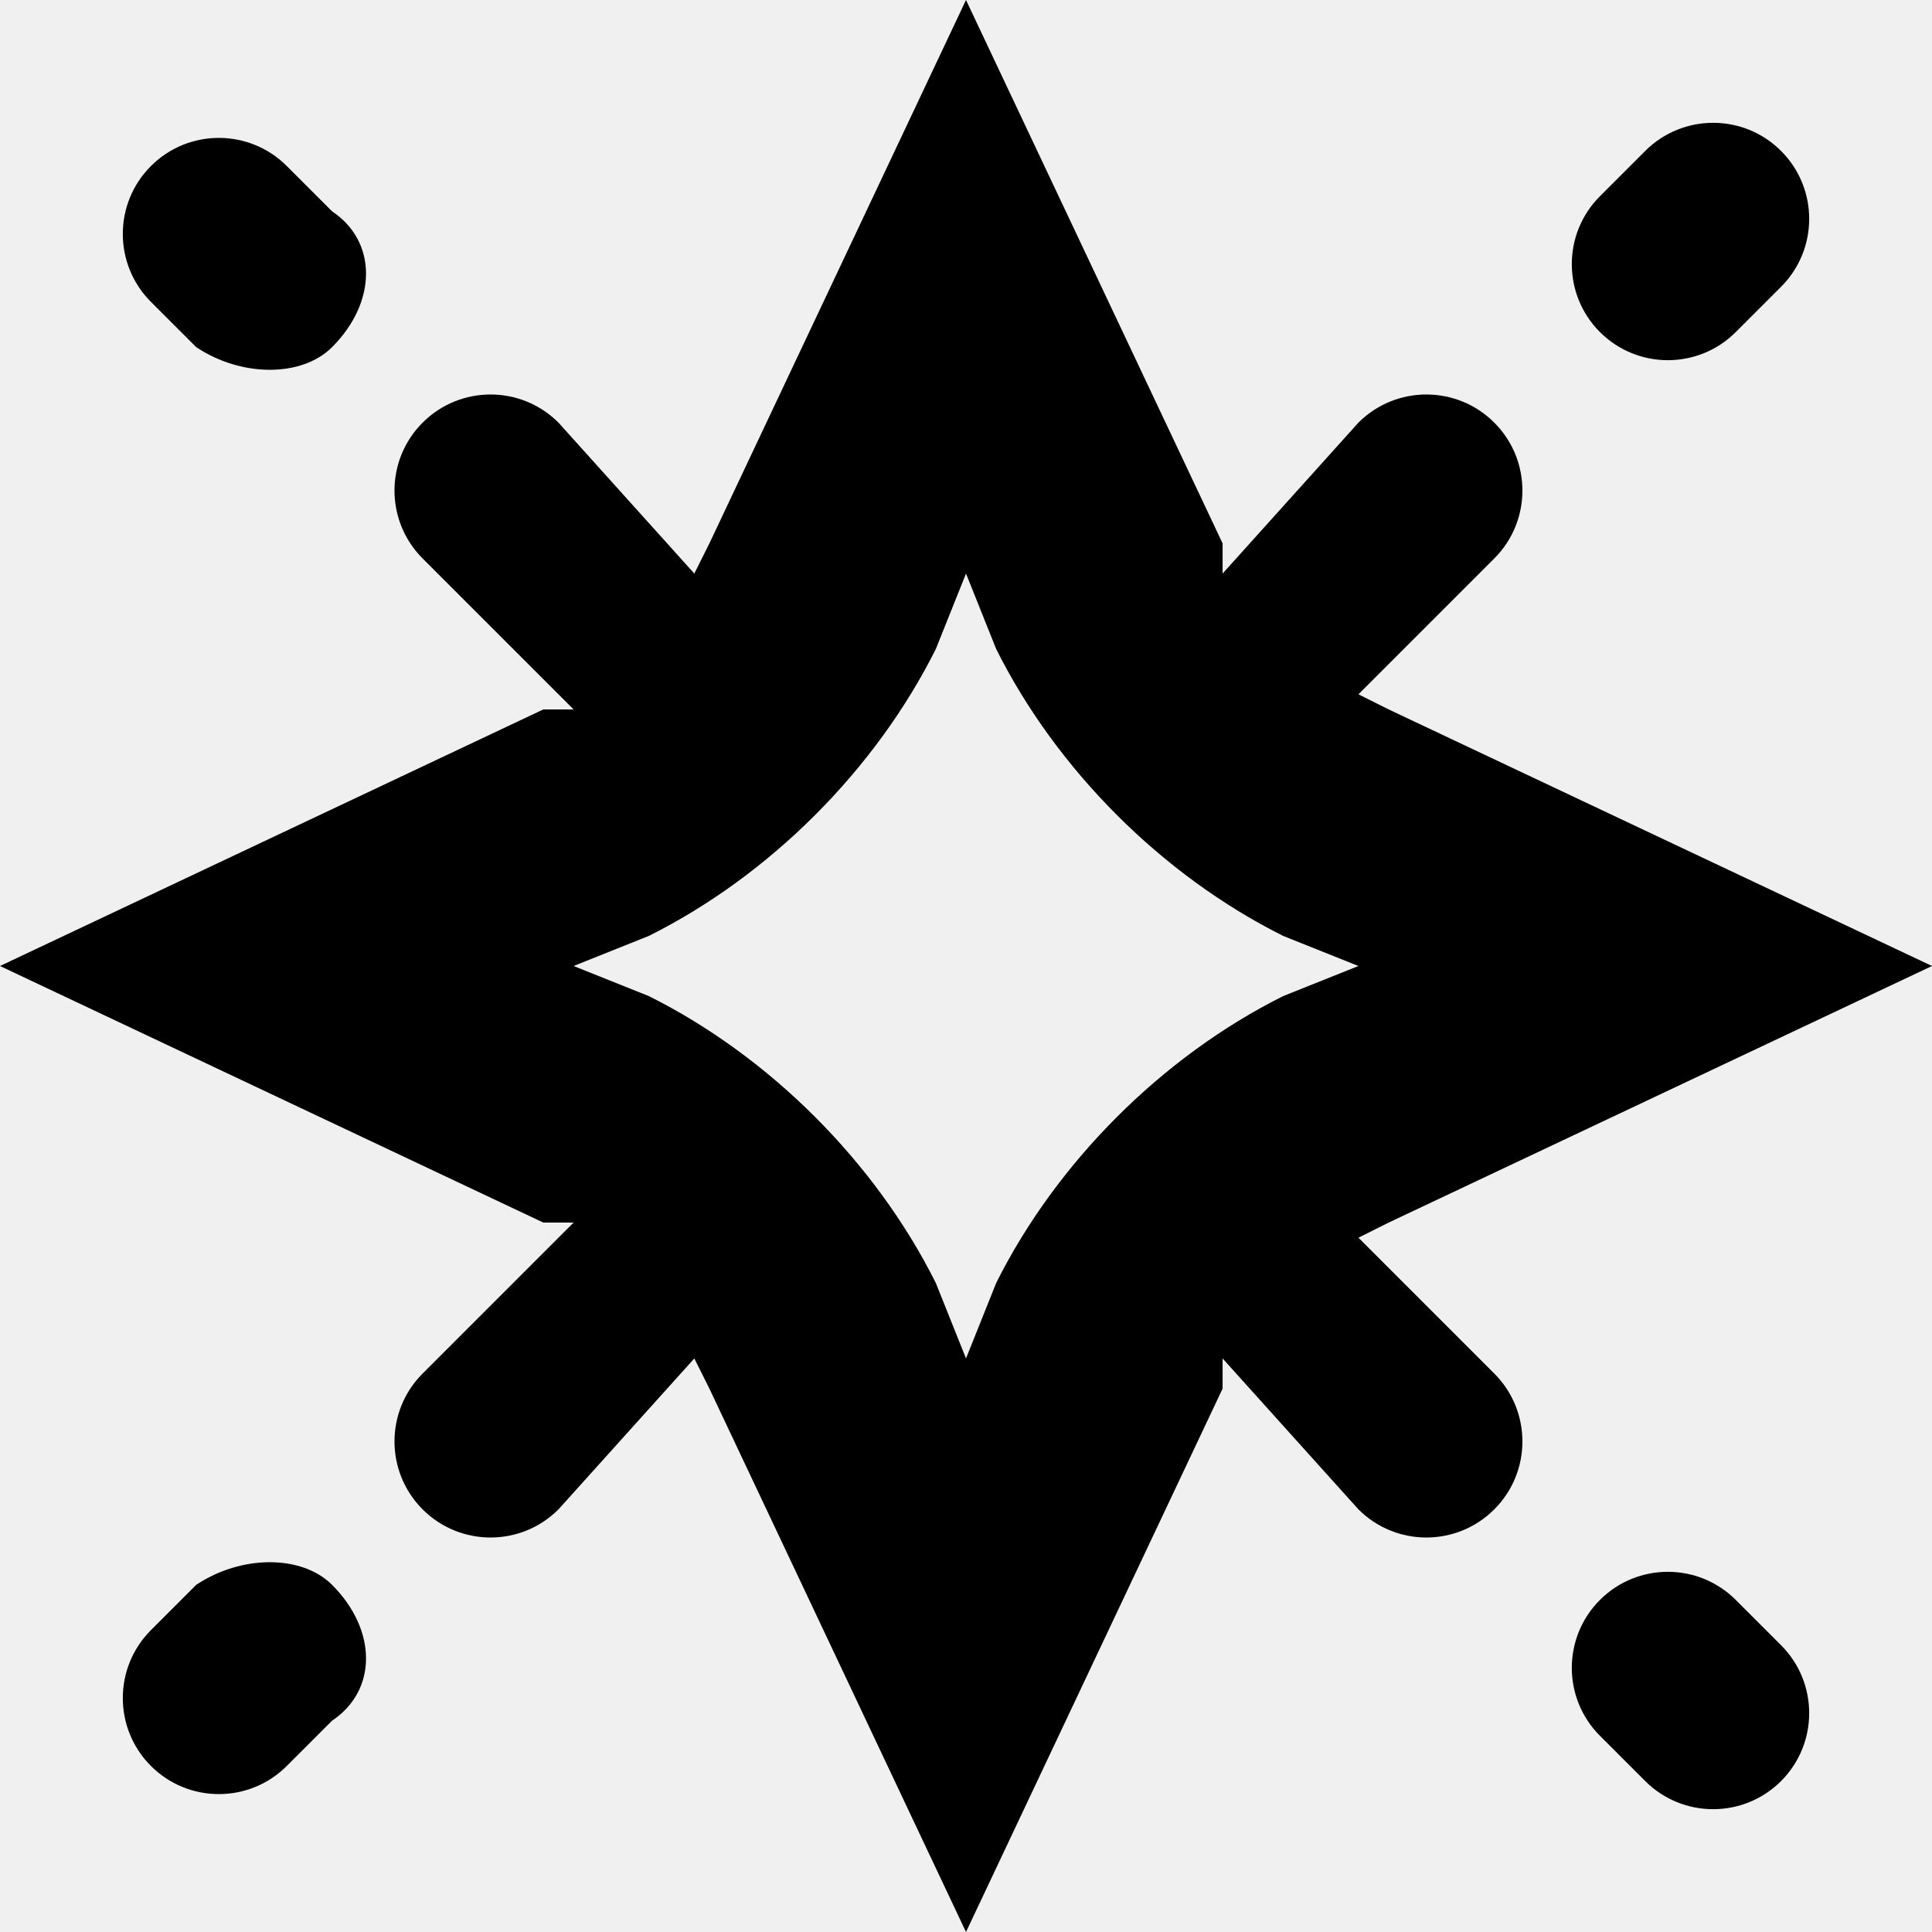
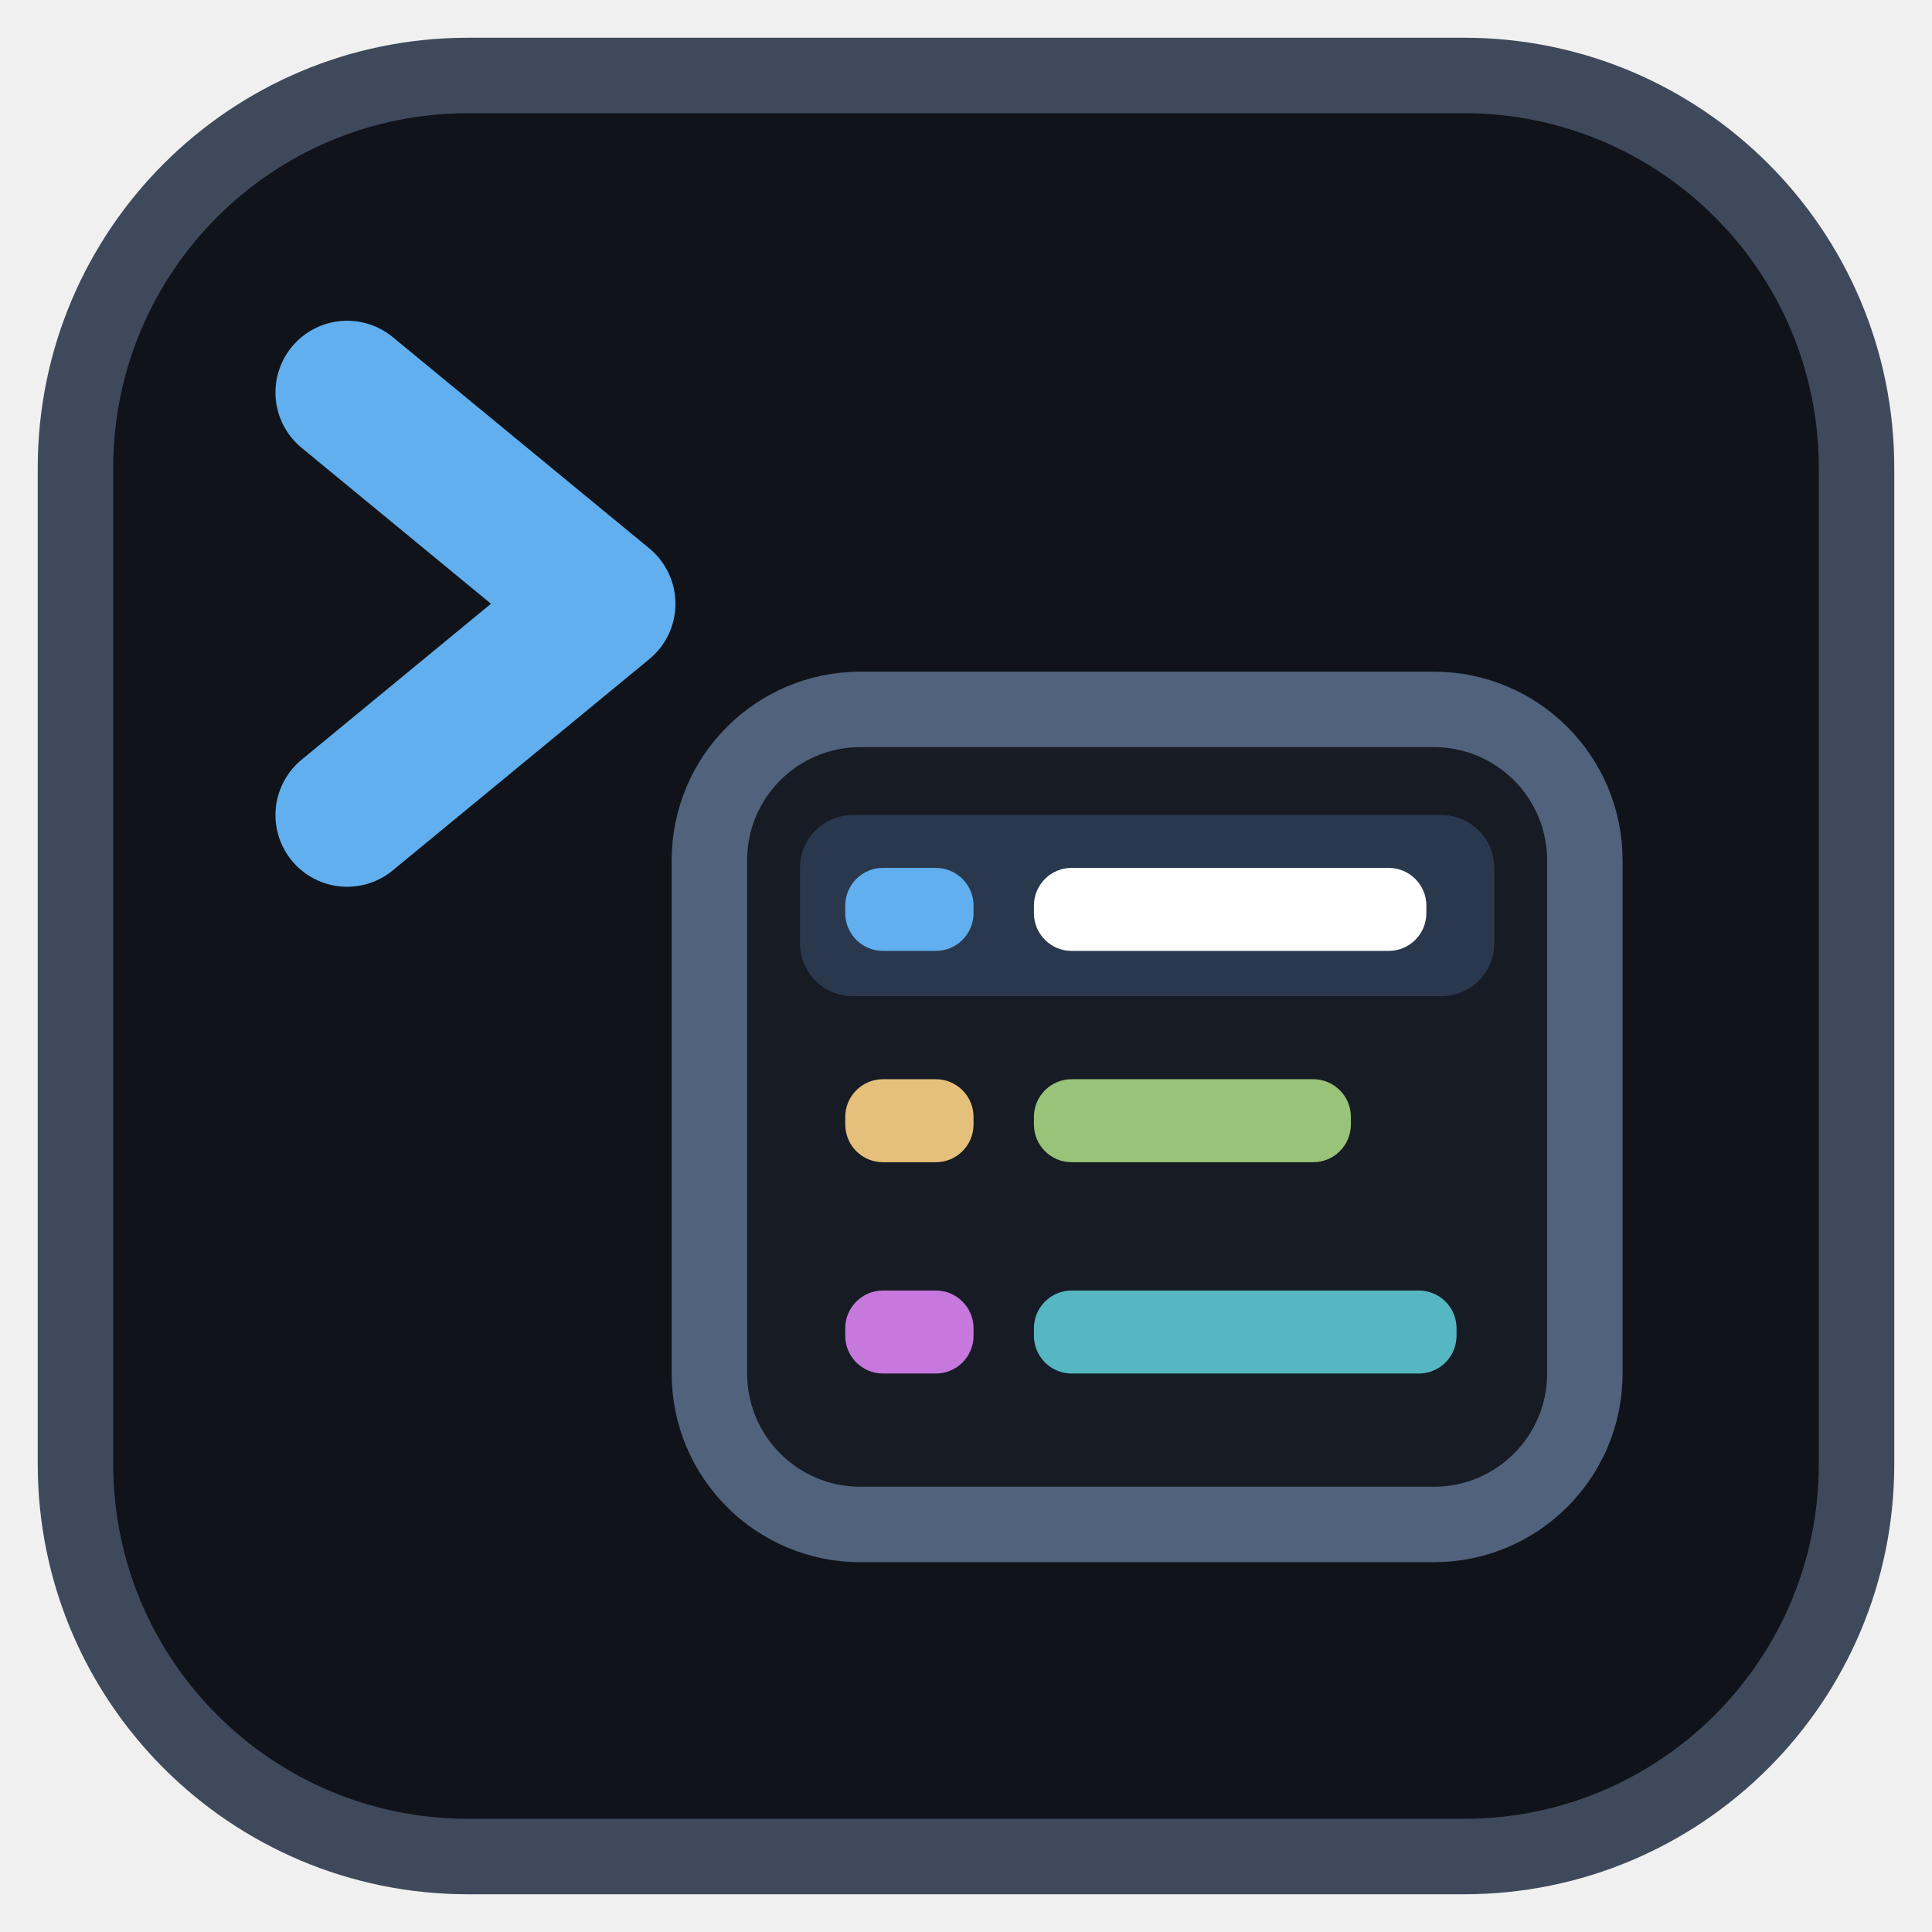
- <svg xmlns="http://www.w3.org/2000/svg" viewBox="0 0 128 128">
-   <path fill-rule="evenodd" d="M81 36 64 0 47 36l-1 2-9-10a6 6 0 0 0-9 9l10 10h-2L0 64l36 17h2L28 91a6 6 0 1 0 9 9l9-10 1 2 17 36 17-36v-2l9 10a6 6 0 1 0 9-9l-9-9 2-1 36-17-36-17-2-1 9-9a6 6 0 1 0-9-9l-9 10v-2Zm-17 2-2 5c-4 8-11 15-19 19l-5 2 5 2c8 4 15 11 19 19l2 5 2-5c4-8 11-15 19-19l5-2-5-2c-8-4-15-11-19-19l-2-5Z" clip-rule="evenodd" />
-   <path d="M118 19a6 6 0 0 0-9-9l-3 3a6 6 0 1 0 9 9l3-3Zm-96 4c-2 2-6 2-9 0l-3-3a6 6 0 1 1 9-9l3 3c3 2 3 6 0 9Zm0 82c-2-2-6-2-9 0l-3 3a6 6 0 1 0 9 9l3-3c3-2 3-6 0-9Zm96 4a6 6 0 0 1-9 9l-3-3a6 6 0 1 1 9-9l3 3Z" />
-   <style>path{fill:#000}@media (prefers-color-scheme:dark){path{fill:#fff}}</style>
+ <svg xmlns="http://www.w3.org/2000/svg" viewBox="0 0 128 128" fill="none">
+   <rect x="5" y="5" width="118" height="118" rx="26" fill="#10141a" stroke="#3e4a5c" stroke-width="5" />
+   <path d="M 23 26 L 40 40 L 23 54" stroke="#61afef" stroke-width="9.5" stroke-linecap="round" stroke-linejoin="round" />
+   <rect x="47" y="47" width="58" height="54" rx="10" fill="#161b24" stroke="#50627c" stroke-width="5" />
+   <rect x="53" y="54" width="46" height="12" rx="3.5" fill="#2a384e" />
+   <rect x="56" y="57.5" width="8.5" height="5.5" rx="2.5" fill="#61afef" />
+   <rect x="68.5" y="57.5" width="26" height="5.5" rx="2.5" fill="#ffffff" />
+   <rect x="56" y="71.5" width="8.5" height="5.5" rx="2.5" fill="#e5c07b" />
+   <rect x="68.5" y="71.5" width="21" height="5.5" rx="2.5" fill="#98c379" />
+   <rect x="56" y="85.5" width="8.5" height="5.5" rx="2.5" fill="#c678dd" />
+   <rect x="68.5" y="85.5" width="28" height="5.5" rx="2.5" fill="#56b6c2" />
</svg>
